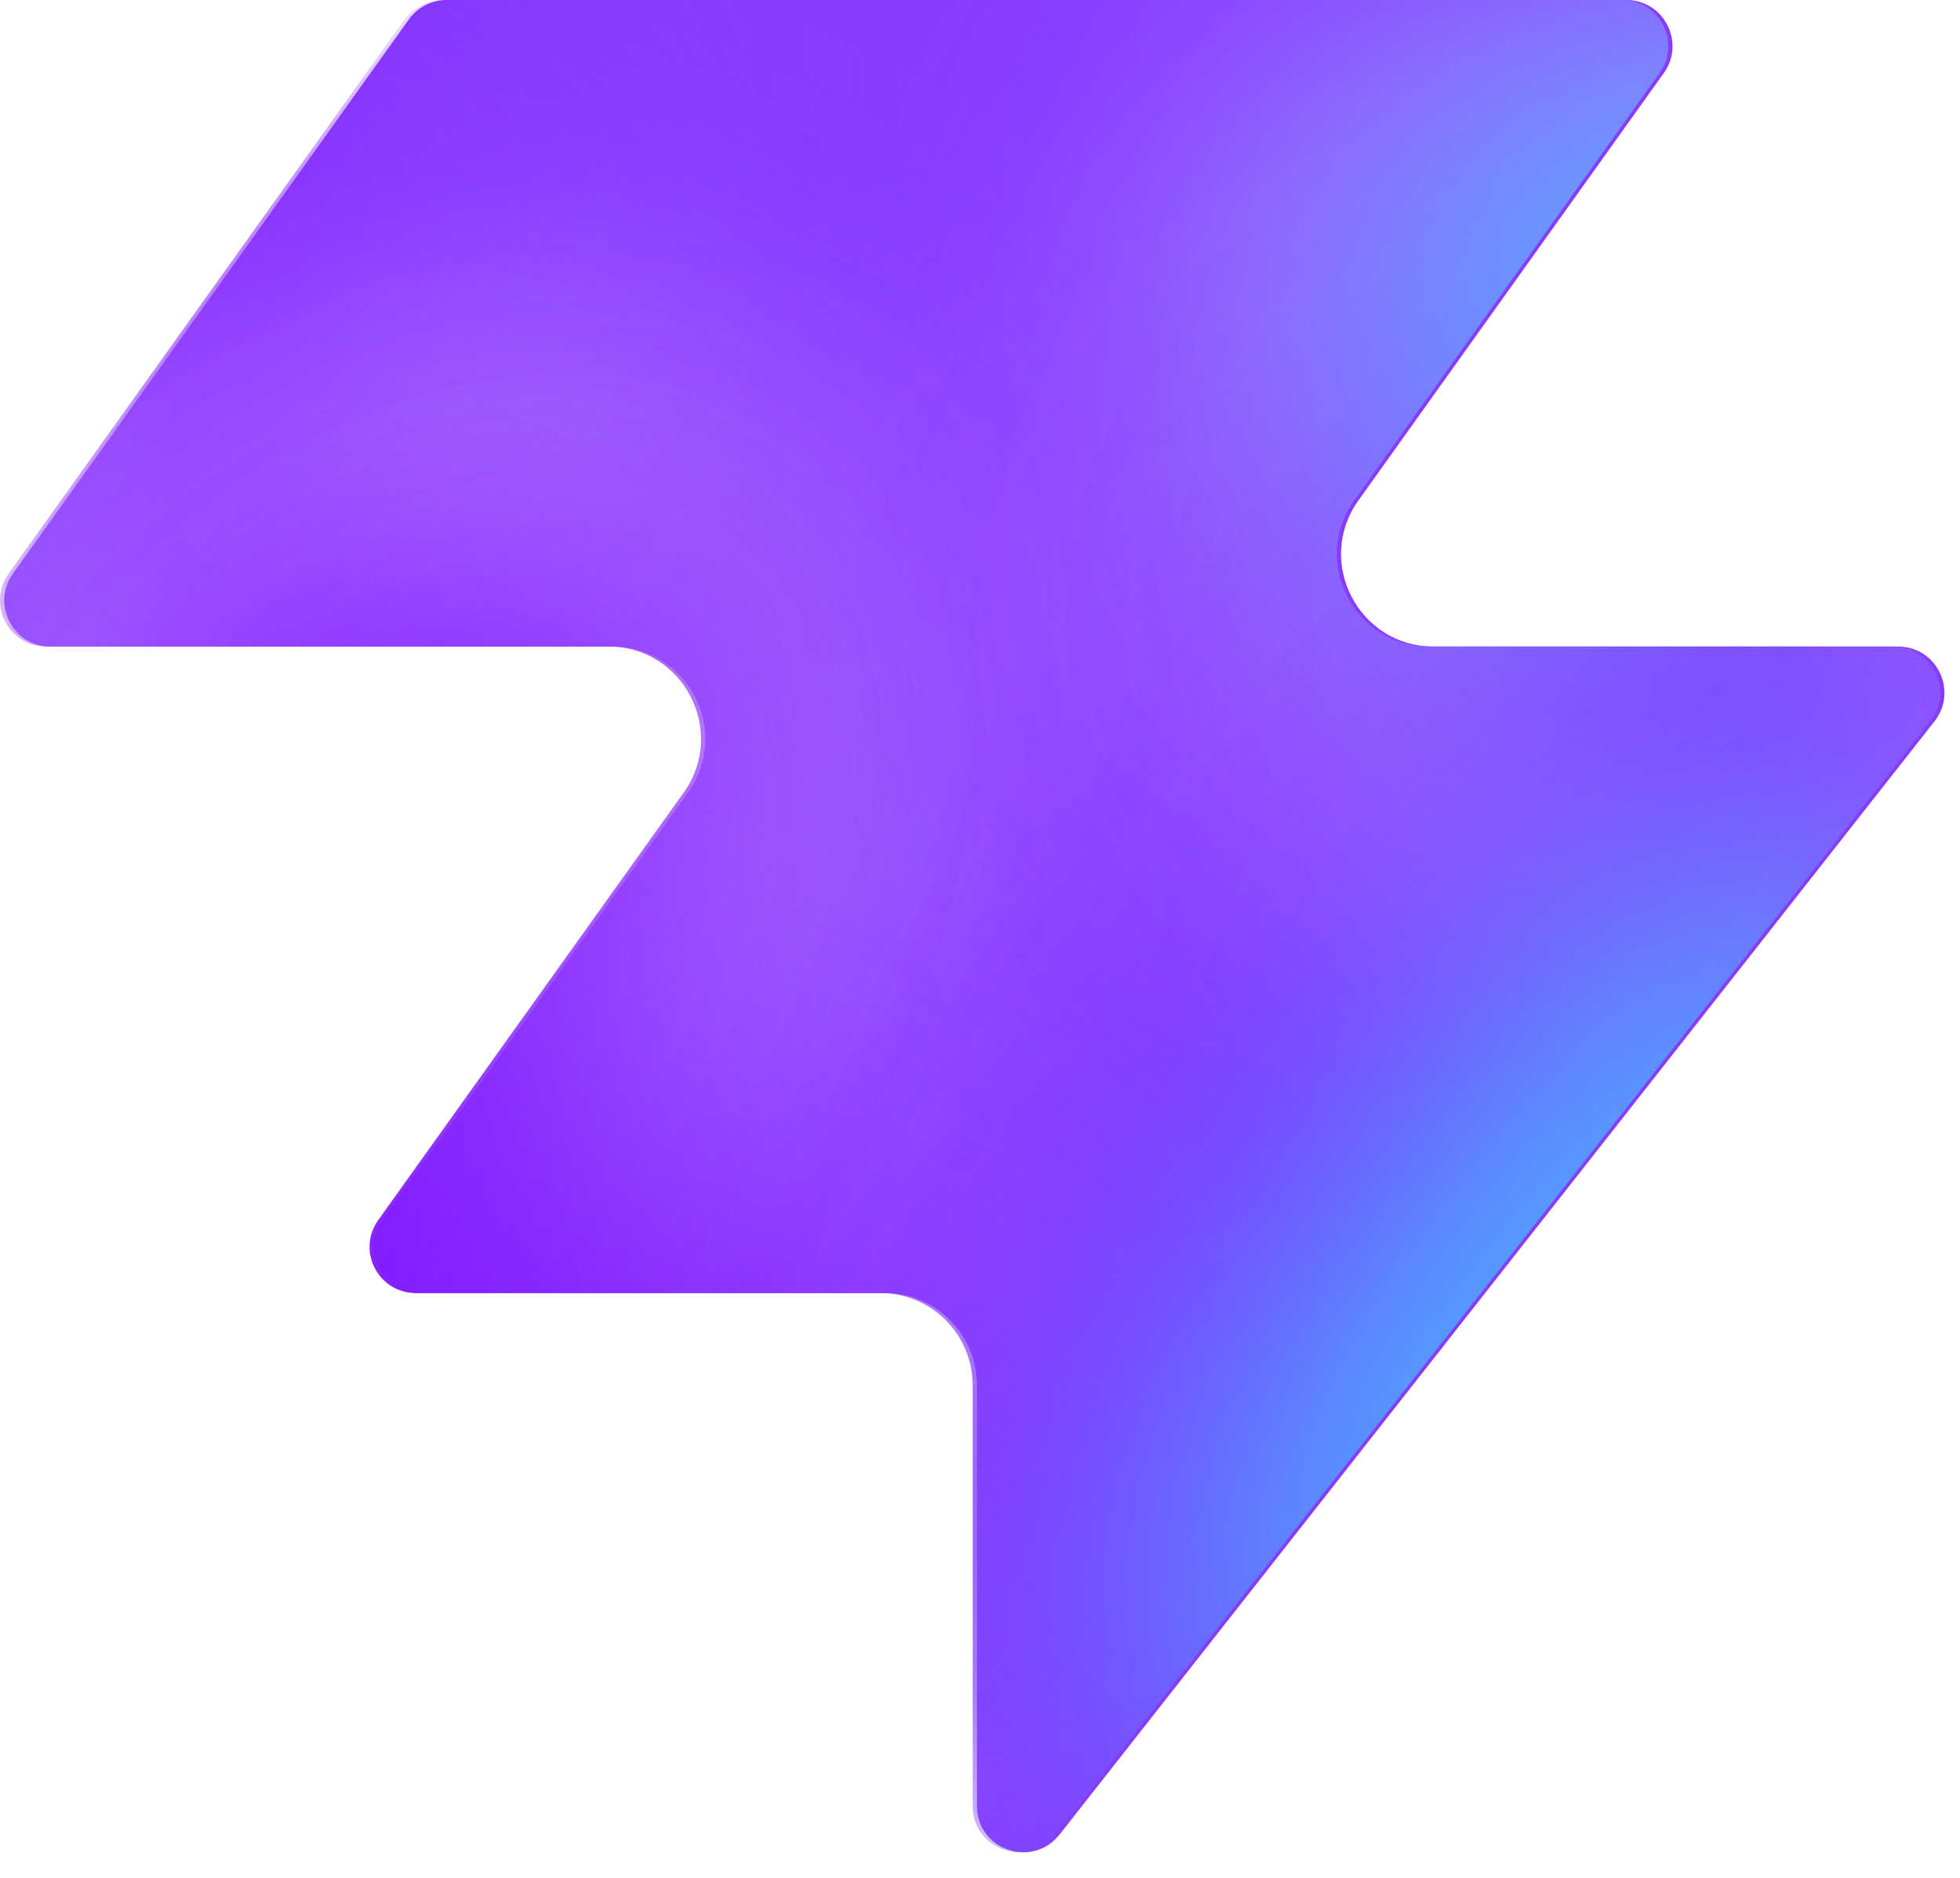
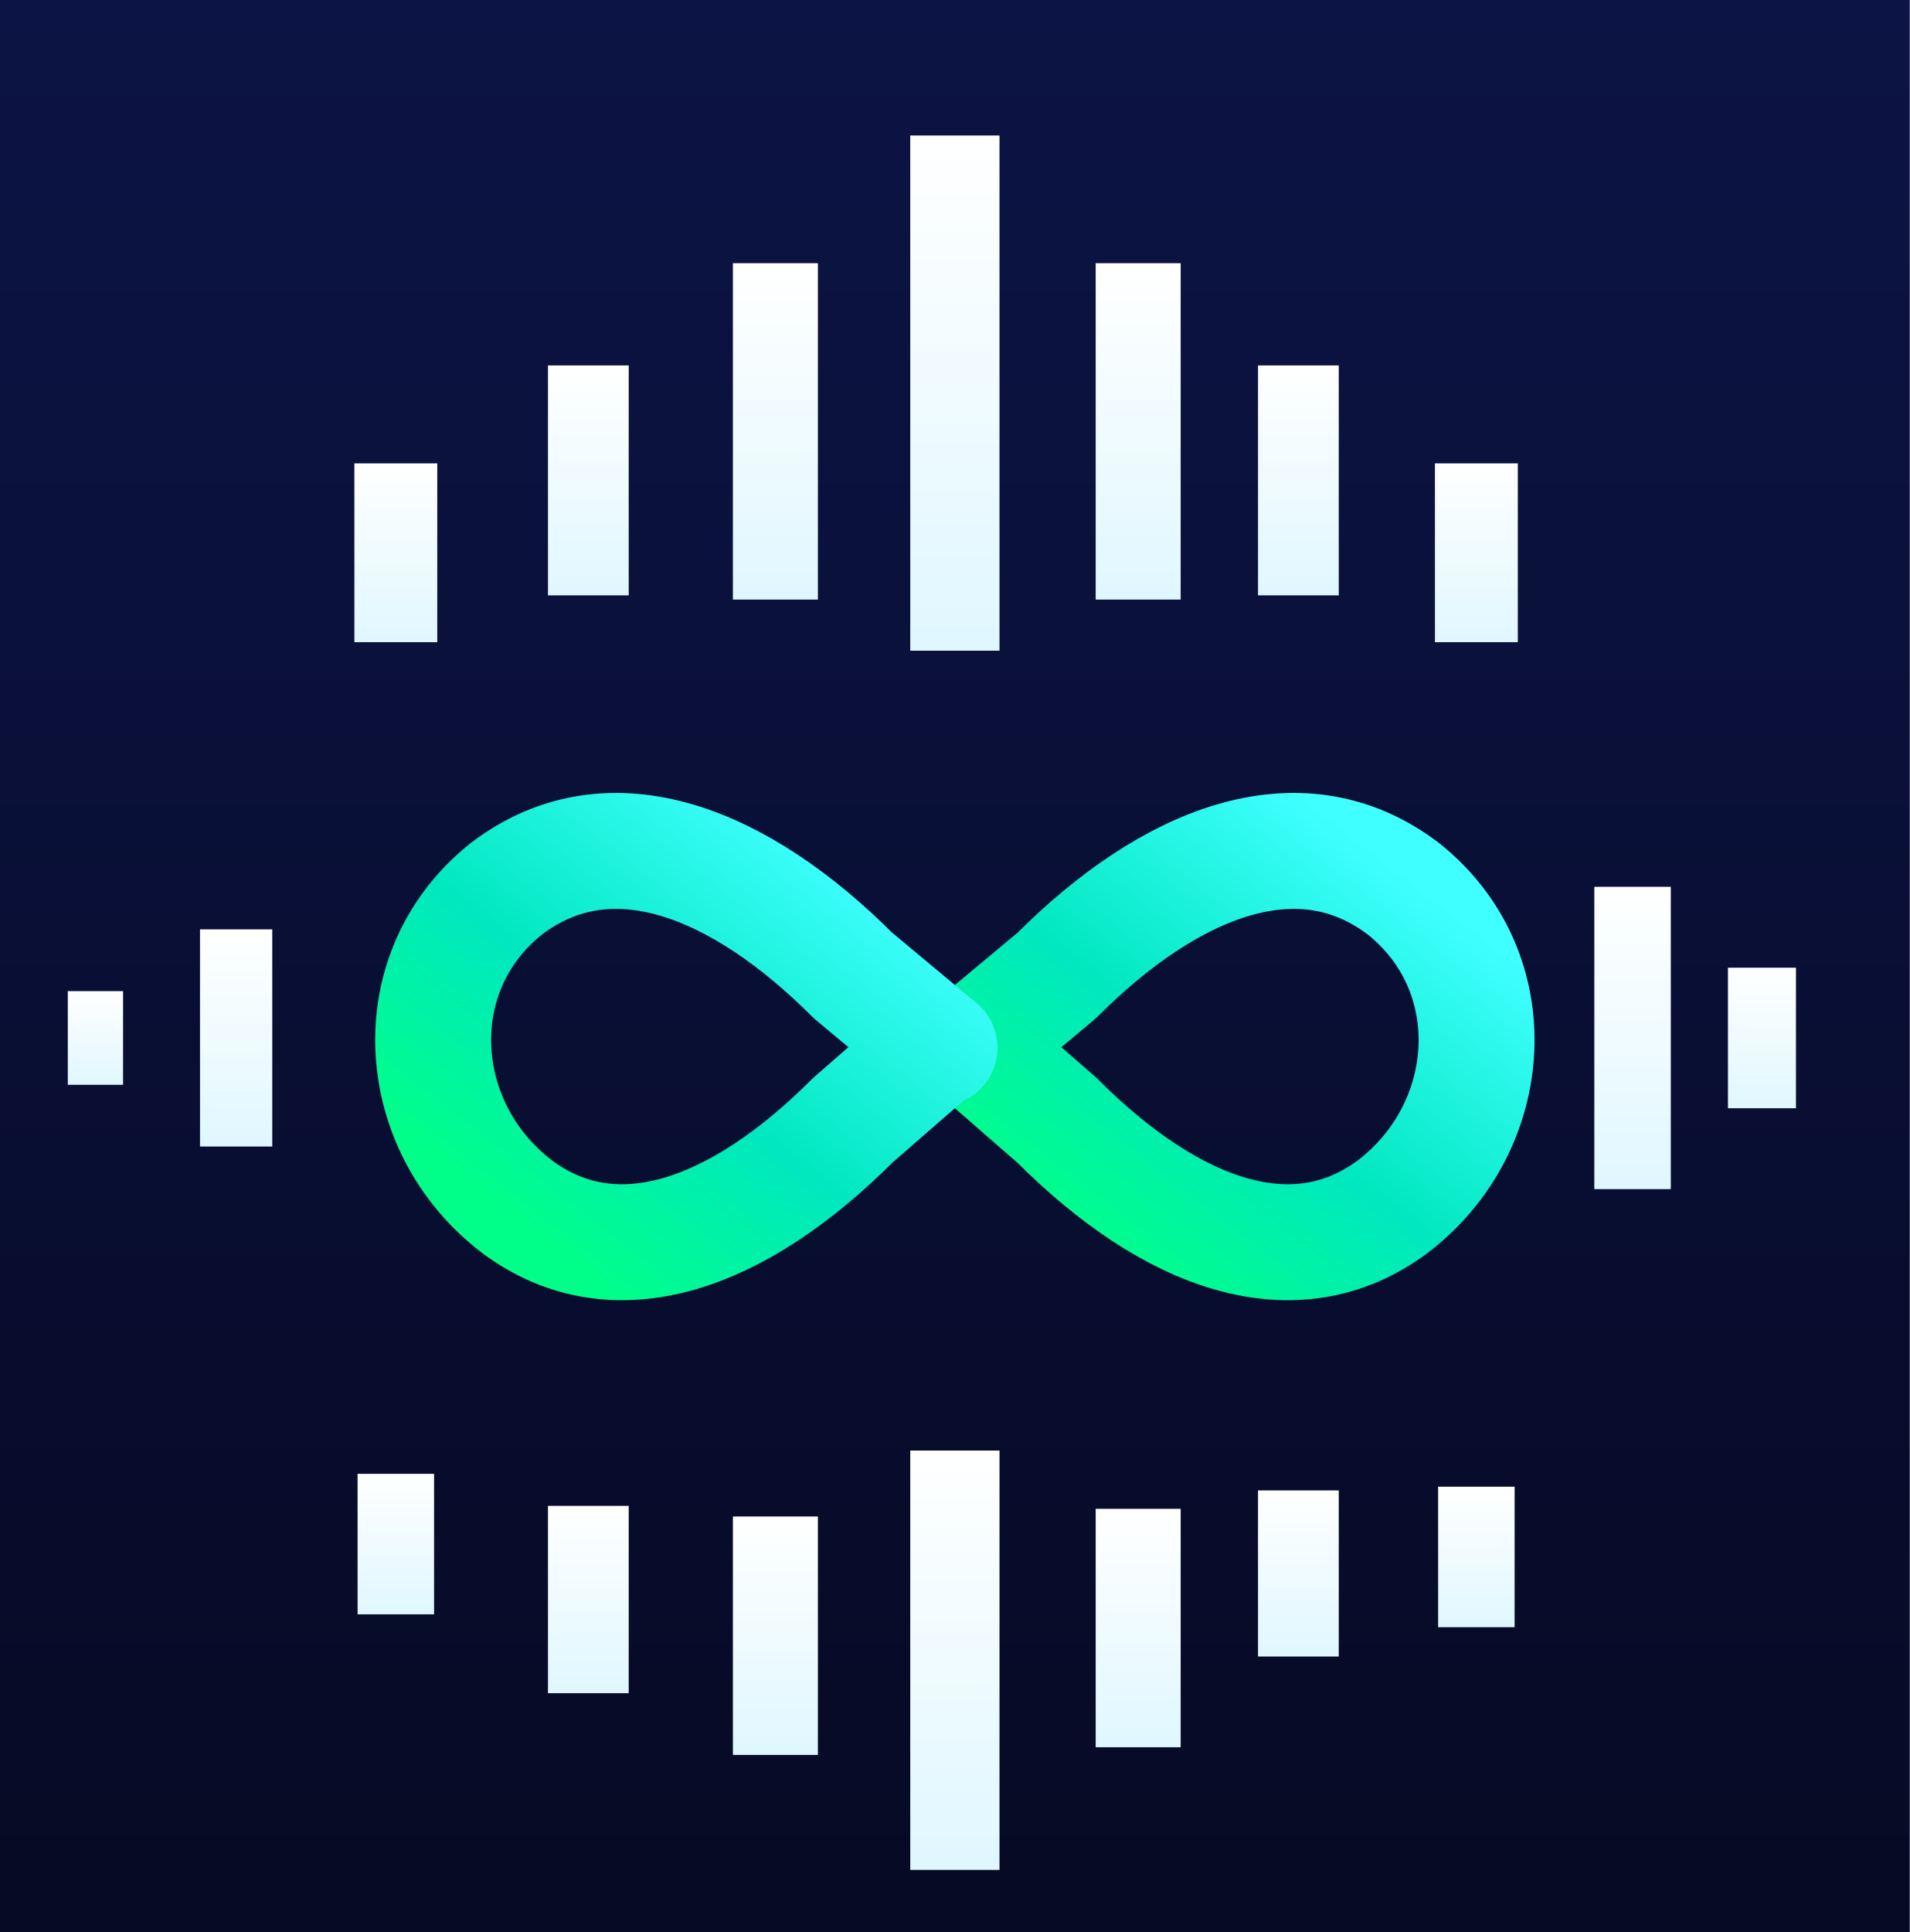
- <svg xmlns="http://www.w3.org/2000/svg" width="48" height="46" fill="none" viewBox="0 0 48 46">
-   <path fill="#863bff" d="M25.946 44.938c-.664.845-2.021.375-2.021-.698V33.937a2.26 2.26 0 0 0-2.262-2.262H10.287c-.92 0-1.456-1.04-.92-1.788l7.48-10.471c1.07-1.497 0-3.578-1.842-3.578H1.237c-.92 0-1.456-1.04-.92-1.788L10.013.474c.214-.297.556-.474.92-.474h28.894c.92 0 1.456 1.04.92 1.788l-7.48 10.471c-1.07 1.498 0 3.579 1.842 3.579h11.377c.943 0 1.473 1.088.89 1.83L25.947 44.94z" style="fill:#863bff;fill:color(display-p3 .525 .23 1);fill-opacity:1" />
-   <mask id="a" width="48" height="46" x="0" y="0" maskUnits="userSpaceOnUse" style="mask-type:alpha">
-     <path fill="#000" d="M25.842 44.938c-.664.844-2.021.375-2.021-.698V33.937a2.26 2.26 0 0 0-2.262-2.262H10.183c-.92 0-1.456-1.04-.92-1.788l7.48-10.471c1.07-1.498 0-3.579-1.842-3.579H1.133c-.92 0-1.456-1.04-.92-1.787L9.91.473c.214-.297.556-.474.92-.474h28.894c.92 0 1.456 1.04.92 1.788l-7.48 10.471c-1.07 1.498 0 3.578 1.842 3.578h11.377c.943 0 1.473 1.088.89 1.832L25.843 44.94z" style="fill:#000;fill-opacity:1" />
-   </mask>
-   <g mask="url(#a)">
-     <g filter="url(#b)">
-       <ellipse cx="5.508" cy="14.704" fill="#ede6ff" rx="5.508" ry="14.704" style="fill:#ede6ff;fill:color(display-p3 .927 .903 1);fill-opacity:1" transform="matrix(.00324 1 1 -.00324 -4.47 31.516)" />
-     </g>
-     <g filter="url(#c)">
-       <ellipse cx="10.399" cy="29.851" fill="#ede6ff" rx="10.399" ry="29.851" style="fill:#ede6ff;fill:color(display-p3 .927 .903 1);fill-opacity:1" transform="matrix(.00324 1 1 -.00324 -39.328 7.883)" />
-     </g>
-     <g filter="url(#d)">
-       <ellipse cx="5.508" cy="30.487" fill="#7e14ff" rx="5.508" ry="30.487" style="fill:#7e14ff;fill:color(display-p3 .492 .077 1);fill-opacity:1" transform="rotate(89.814 -25.913 -14.639)scale(1 -1)" />
-     </g>
-     <g filter="url(#e)">
-       <ellipse cx="5.508" cy="30.599" fill="#7e14ff" rx="5.508" ry="30.599" style="fill:#7e14ff;fill:color(display-p3 .492 .077 1);fill-opacity:1" transform="rotate(89.814 -32.644 -3.334)scale(1 -1)" />
-     </g>
-     <g filter="url(#f)">
-       <ellipse cx="5.508" cy="30.599" fill="#7e14ff" rx="5.508" ry="30.599" style="fill:#7e14ff;fill:color(display-p3 .492 .077 1);fill-opacity:1" transform="matrix(.00324 1 1 -.00324 -34.34 30.47)" />
-     </g>
-     <g filter="url(#g)">
-       <ellipse cx="14.072" cy="22.078" fill="#ede6ff" rx="14.072" ry="22.078" style="fill:#ede6ff;fill:color(display-p3 .927 .903 1);fill-opacity:1" transform="rotate(93.35 24.506 48.493)scale(-1 1)" />
-     </g>
-     <g filter="url(#h)">
-       <ellipse cx="3.47" cy="21.501" fill="#7e14ff" rx="3.47" ry="21.501" style="fill:#7e14ff;fill:color(display-p3 .492 .077 1);fill-opacity:1" transform="rotate(89.009 28.708 47.59)scale(-1 1)" />
-     </g>
-     <g filter="url(#i)">
-       <ellipse cx="3.47" cy="21.501" fill="#7e14ff" rx="3.47" ry="21.501" style="fill:#7e14ff;fill:color(display-p3 .492 .077 1);fill-opacity:1" transform="rotate(89.009 28.708 47.59)scale(-1 1)" />
-     </g>
-     <g filter="url(#j)">
-       <ellipse cx=".387" cy="8.972" fill="#7e14ff" rx="4.407" ry="29.108" style="fill:#7e14ff;fill:color(display-p3 .492 .077 1);fill-opacity:1" transform="rotate(39.51 .387 8.972)" />
-     </g>
-     <g filter="url(#k)">
-       <ellipse cx="47.523" cy="-6.092" fill="#7e14ff" rx="4.407" ry="29.108" style="fill:#7e14ff;fill:color(display-p3 .492 .077 1);fill-opacity:1" transform="rotate(37.892 47.523 -6.092)" />
-     </g>
-     <g filter="url(#l)">
-       <ellipse cx="41.412" cy="6.333" fill="#47bfff" rx="5.971" ry="9.665" style="fill:#47bfff;fill:color(display-p3 .28 .748 1);fill-opacity:1" transform="rotate(37.892 41.412 6.333)" />
-     </g>
-     <g filter="url(#m)">
-       <ellipse cx="-1.879" cy="38.332" fill="#7e14ff" rx="4.407" ry="29.108" style="fill:#7e14ff;fill:color(display-p3 .492 .077 1);fill-opacity:1" transform="rotate(37.892 -1.88 38.332)" />
-     </g>
-     <g filter="url(#n)">
-       <ellipse cx="-1.879" cy="38.332" fill="#7e14ff" rx="4.407" ry="29.108" style="fill:#7e14ff;fill:color(display-p3 .492 .077 1);fill-opacity:1" transform="rotate(37.892 -1.88 38.332)" />
-     </g>
-     <g filter="url(#o)">
-       <ellipse cx="35.651" cy="29.907" fill="#7e14ff" rx="4.407" ry="29.108" style="fill:#7e14ff;fill:color(display-p3 .492 .077 1);fill-opacity:1" transform="rotate(37.892 35.651 29.907)" />
-     </g>
-     <g filter="url(#p)">
-       <ellipse cx="38.418" cy="32.4" fill="#47bfff" rx="5.971" ry="15.297" style="fill:#47bfff;fill:color(display-p3 .28 .748 1);fill-opacity:1" transform="rotate(37.892 38.418 32.4)" />
+ <svg xmlns="http://www.w3.org/2000/svg" version="1.1" width="148.245" height="149.944" viewBox="0,0,148.245,149.944">
+   <defs>
+     <linearGradient x1="2.708" y1="-3.58" x2="2.708" y2="146.364" gradientUnits="userSpaceOnUse" id="color-1">
+       <stop offset="0" stop-color="#0c1445" />
+       <stop offset="1" stop-color="#060a24" />
+     </linearGradient>
+     <linearGradient x1="85.879" y1="92.83" x2="109.466" y2="62.46" gradientUnits="userSpaceOnUse" id="color-2">
+       <stop offset="0" stop-color="#00ff88" />
+       <stop offset="0.45" stop-color="#00e8c0" />
+       <stop offset="1" stop-color="#40ffff" />
+     </linearGradient>
+     <linearGradient x1="44.196" y1="92.83" x2="67.782" y2="62.46" gradientUnits="userSpaceOnUse" id="color-3">
+       <stop offset="0" stop-color="#00ff88" />
+       <stop offset="0.45" stop-color="#00e8c0" />
+       <stop offset="1" stop-color="#40ffff" />
+     </linearGradient>
+     <linearGradient x1="126.467" y1="65.246" x2="126.467" y2="88.708" gradientUnits="userSpaceOnUse" id="color-4">
+       <stop offset="0" stop-color="#ffffff" />
+       <stop offset="1" stop-color="#e0f7ff" />
+     </linearGradient>
+     <linearGradient x1="136.842" y1="71.525" x2="136.842" y2="82.43" gradientUnits="userSpaceOnUse" id="color-5">
+       <stop offset="0" stop-color="#ffffff" />
+       <stop offset="1" stop-color="#e0f7ff" />
+     </linearGradient>
+     <linearGradient x1="30.217" y1="32.382" x2="30.217" y2="46.261" gradientUnits="userSpaceOnUse" id="color-6">
+       <stop offset="0" stop-color="#ffffff" />
+       <stop offset="1" stop-color="#e0f7ff" />
+     </linearGradient>
+     <linearGradient x1="45.243" y1="24.781" x2="45.243" y2="42.626" gradientUnits="userSpaceOnUse" id="color-7">
+       <stop offset="0" stop-color="#ffffff" />
+       <stop offset="1" stop-color="#e0f7ff" />
+     </linearGradient>
+     <linearGradient x1="59.599" y1="16.85" x2="59.599" y2="42.956" gradientUnits="userSpaceOnUse" id="color-8">
+       <stop offset="0" stop-color="#ffffff" />
+       <stop offset="1" stop-color="#e0f7ff" />
+     </linearGradient>
+     <linearGradient x1="73.366" y1="6.937" x2="73.366" y2="46.921" gradientUnits="userSpaceOnUse" id="color-9">
+       <stop offset="0" stop-color="#ffffff" />
+       <stop offset="1" stop-color="#e0f7ff" />
+     </linearGradient>
+     <linearGradient x1="87.759" y1="16.85" x2="87.759" y2="42.956" gradientUnits="userSpaceOnUse" id="color-10">
+       <stop offset="0" stop-color="#ffffff" />
+       <stop offset="1" stop-color="#e0f7ff" />
+     </linearGradient>
+     <linearGradient x1="100.361" y1="24.781" x2="100.361" y2="42.626" gradientUnits="userSpaceOnUse" id="color-11">
+       <stop offset="0" stop-color="#ffffff" />
+       <stop offset="1" stop-color="#e0f7ff" />
+     </linearGradient>
+     <linearGradient x1="114.095" y1="32.382" x2="114.095" y2="46.261" gradientUnits="userSpaceOnUse" id="color-12">
+       <stop offset="0" stop-color="#ffffff" />
+       <stop offset="1" stop-color="#e0f7ff" />
+     </linearGradient>
+     <linearGradient x1="30.465" y1="110.804" x2="30.465" y2="121.709" gradientUnits="userSpaceOnUse" id="color-13">
+       <stop offset="0" stop-color="#ffffff" />
+       <stop offset="1" stop-color="#e0f7ff" />
+     </linearGradient>
+     <linearGradient x1="45.243" y1="113.291" x2="45.243" y2="127.831" gradientUnits="userSpaceOnUse" id="color-14">
+       <stop offset="0" stop-color="#ffffff" />
+       <stop offset="1" stop-color="#e0f7ff" />
+     </linearGradient>
+     <linearGradient x1="59.599" y1="114.117" x2="59.599" y2="132.622" gradientUnits="userSpaceOnUse" id="color-15">
+       <stop offset="0" stop-color="#ffffff" />
+       <stop offset="1" stop-color="#e0f7ff" />
+     </linearGradient>
+     <linearGradient x1="73.366" y1="108.995" x2="73.366" y2="141.545" gradientUnits="userSpaceOnUse" id="color-16">
+       <stop offset="0" stop-color="#ffffff" />
+       <stop offset="1" stop-color="#e0f7ff" />
+     </linearGradient>
+     <linearGradient x1="87.759" y1="113.519" x2="87.759" y2="132.024" gradientUnits="userSpaceOnUse" id="color-17">
+       <stop offset="0" stop-color="#ffffff" />
+       <stop offset="1" stop-color="#e0f7ff" />
+     </linearGradient>
+     <linearGradient x1="100.361" y1="112.094" x2="100.361" y2="124.982" gradientUnits="userSpaceOnUse" id="color-18">
+       <stop offset="0" stop-color="#ffffff" />
+       <stop offset="1" stop-color="#e0f7ff" />
+     </linearGradient>
+     <linearGradient x1="114.342" y1="111.804" x2="114.342" y2="122.709" gradientUnits="userSpaceOnUse" id="color-19">
+       <stop offset="0" stop-color="#ffffff" />
+       <stop offset="1" stop-color="#e0f7ff" />
+     </linearGradient>
+     <linearGradient x1="7.971" y1="73.342" x2="7.971" y2="80.612" gradientUnits="userSpaceOnUse" id="color-20">
+       <stop offset="0" stop-color="#ffffff" />
+       <stop offset="1" stop-color="#e0f7ff" />
+     </linearGradient>
+     <linearGradient x1="18.233" y1="68.551" x2="18.233" y2="85.404" gradientUnits="userSpaceOnUse" id="color-21">
+       <stop offset="0" stop-color="#ffffff" />
+       <stop offset="1" stop-color="#e0f7ff" />
+     </linearGradient>
+   </defs>
+   <g transform="translate(-2.708,3.58)">
+     <g data-paper-data="{&quot;isPaintingLayer&quot;:true}" fill-rule="nonzero" stroke-miterlimit="10" stroke-dasharray="" stroke-dashoffset="0" style="mix-blend-mode: normal">
+       <path d="M4.533,146.364c-1.008,0 -1.825,0 -1.825,0v-149.944c0,0 0.817,0 1.825,0h144.596c1.008,0 1.825,0 1.825,0v149.944c0,0 -0.817,0 -1.825,0z" fill="url(#color-1)" stroke="none" stroke-width="1" stroke-linecap="butt" stroke-linejoin="miter" />
+       <g fill="none" stroke-width="9" stroke-linecap="round" stroke-linejoin="round">
+         <path d="M78.017,77.739l6.724,-5.612c8.686,-8.699 18.772,-12.908 26.897,-6.735c8.125,6.454 7.285,18.52 -0.841,24.694c-7.565,5.612 -17.091,2.245 -26.057,-6.735l-6.444,-5.612" stroke="url(#color-2)" />
+         <path d="M75.365,77.739l-6.444,5.612c-8.966,8.98 -18.492,12.347 -26.057,6.735c-8.125,-6.173 -8.966,-18.24 -0.841,-24.694c8.125,-6.173 18.212,-1.964 26.897,6.735l6.724,5.612" stroke="url(#color-3)" />
+       </g>
+       <path d="M129.436,88.708c-1.64,0 -2.969,0 -2.969,0v-23.462c0,0 1.329,0 2.969,0v0c1.64,0 2.969,0 2.969,0v23.462c0,0 -1.329,0 -2.969,0z" fill="url(#color-4)" stroke="none" stroke-width="1" stroke-linecap="butt" stroke-linejoin="miter" />
+       <path d="M139.481,82.43c-1.458,0 -2.64,0 -2.64,0v-10.905c0,0 1.182,0 2.64,0v0c1.458,0 2.64,0 2.64,0v10.905c0,0 -1.182,0 -2.64,0z" fill="url(#color-5)" stroke="none" stroke-width="1" stroke-linecap="butt" stroke-linejoin="miter" />
+       <path d="M33.434,46.261c-1.777,0 -3.217,0 -3.217,0v-13.879c0,0 1.44,0 3.217,0v0c1.777,0 3.217,0 3.217,0v13.879c0,0 -1.44,0 -3.217,0z" fill="url(#color-6)" stroke="none" stroke-width="1" stroke-linecap="butt" stroke-linejoin="miter" />
+       <path d="M48.378,42.626c-1.731,0 -3.134,0 -3.134,0v-17.844c0,0 1.403,0 3.134,0v0c1.731,0 3.134,0 3.134,0v17.844c0,0 -1.403,0 -3.134,0z" fill="url(#color-7)" stroke="none" stroke-width="1" stroke-linecap="butt" stroke-linejoin="miter" />
+       <path d="M62.899,42.956c-1.822,0 -3.299,0 -3.299,0v-26.106c0,0 1.477,0 3.299,0v0c1.822,0 3.299,0 3.299,0v26.106c0,0 -1.477,0 -3.299,0z" fill="url(#color-8)" stroke="none" stroke-width="1" stroke-linecap="butt" stroke-linejoin="miter" />
+       <path d="M76.831,46.921c-1.913,0 -3.464,0 -3.464,0v-39.985c0,0 1.551,0 3.464,0v0c1.913,0 3.464,0 3.464,0v39.985c0,0 -1.551,0 -3.464,0z" fill="url(#color-9)" stroke="none" stroke-width="1" stroke-linecap="butt" stroke-linejoin="miter" />
+       <path d="M91.059,42.956c-1.822,0 -3.299,0 -3.299,0v-26.106c0,0 1.477,0 3.299,0v0c1.822,0 3.299,0 3.299,0v26.106c0,0 -1.477,0 -3.299,0z" fill="url(#color-10)" stroke="none" stroke-width="1" stroke-linecap="butt" stroke-linejoin="miter" />
+       <path d="M103.496,42.626c-1.731,0 -3.134,0 -3.134,0v-17.844c0,0 1.403,0 3.134,0v0c1.731,0 3.134,0 3.134,0v17.844c0,0 -1.403,0 -3.134,0z" fill="url(#color-11)" stroke="none" stroke-width="1" stroke-linecap="butt" stroke-linejoin="miter" />
+       <path d="M117.312,46.261c-1.777,0 -3.217,0 -3.217,0v-13.879c0,0 1.44,0 3.217,0v0c1.777,0 3.217,0 3.217,0v13.879c0,0 -1.44,0 -3.217,0z" fill="url(#color-12)" stroke="none" stroke-width="1" stroke-linecap="butt" stroke-linejoin="miter" />
+       <path d="M33.434,121.709c-1.64,0 -2.969,0 -2.969,0v-10.905c0,0 1.329,0 2.969,0v0c1.64,0 2.969,0 2.969,0v10.905c0,0 -1.329,0 -2.969,0z" fill="url(#color-13)" stroke="none" stroke-width="1" stroke-linecap="butt" stroke-linejoin="miter" />
+       <path d="M48.378,127.831c-1.731,0 -3.134,0 -3.134,0v-14.54c0,0 1.403,0 3.134,0v0c1.731,0 3.134,0 3.134,0v14.54c0,0 -1.403,0 -3.134,0z" fill="url(#color-14)" stroke="none" stroke-width="1" stroke-linecap="butt" stroke-linejoin="miter" />
+       <path d="M62.899,132.622c-1.822,0 -3.299,0 -3.299,0v-18.505c0,0 1.477,0 3.299,0v0c1.822,0 3.299,0 3.299,0v18.505c0,0 -1.477,0 -3.299,0z" fill="url(#color-15)" stroke="none" stroke-width="1" stroke-linecap="butt" stroke-linejoin="miter" />
+       <path d="M76.831,141.545c-1.913,0 -3.464,0 -3.464,0v-32.549c0,0 1.551,0 3.464,0v0c1.913,0 3.464,0 3.464,0v32.549c0,0 -1.551,0 -3.464,0z" fill="url(#color-16)" stroke="none" stroke-width="1" stroke-linecap="butt" stroke-linejoin="miter" />
+       <path d="M91.059,132.024c-1.822,0 -3.299,0 -3.299,0v-18.505c0,0 1.477,0 3.299,0v0c1.822,0 3.299,0 3.299,0v18.505c0,0 -1.477,0 -3.299,0z" fill="url(#color-17)" stroke="none" stroke-width="1" stroke-linecap="butt" stroke-linejoin="miter" />
+       <path d="M103.496,124.982c-1.731,0 -3.134,0 -3.134,0v-12.888c0,0 1.403,0 3.134,0v0c1.731,0 3.134,0 3.134,0v12.888c0,0 -1.403,0 -3.134,0z" fill="url(#color-18)" stroke="none" stroke-width="1" stroke-linecap="butt" stroke-linejoin="miter" />
+       <path d="M117.312,122.709c-1.64,0 -2.969,0 -2.969,0v-10.905c0,0 1.329,0 2.969,0v0c1.64,0 2.969,0 2.969,0v10.905c0,0 -1.329,0 -2.969,0z" fill="url(#color-19)" stroke="none" stroke-width="1" stroke-linecap="butt" stroke-linejoin="miter" />
+       <path d="M10.116,80.612c-1.184,0 -2.145,0 -2.145,0v-7.27c0,0 0.96,0 2.145,0v0c1.184,0 2.145,0 2.145,0v7.27c0,0 -0.96,0 -2.145,0z" fill="url(#color-20)" stroke="none" stroke-width="1" stroke-linecap="butt" stroke-linejoin="miter" />
+       <path d="M21.038,85.404c-1.549,0 -2.804,0 -2.804,0v-16.853c0,0 1.256,0 2.804,0v0c1.549,0 2.804,0 2.804,0v16.853c0,0 -1.256,0 -2.804,0z" fill="url(#color-21)" stroke="none" stroke-width="1" stroke-linecap="butt" stroke-linejoin="miter" />
    </g>
  </g>
-   <defs>
-     <filter id="b" width="60.045" height="41.654" x="-19.77" y="16.149" color-interpolation-filters="sRGB" filterUnits="userSpaceOnUse">
-       <feFlood flood-opacity="0" result="BackgroundImageFix" />
-       <feBlend in="SourceGraphic" in2="BackgroundImageFix" result="shape" />
-       <feGaussianBlur result="effect1_foregroundBlur_2002_17158" stdDeviation="7.659" />
-     </filter>
-     <filter id="c" width="90.34" height="51.437" x="-54.613" y="-7.533" color-interpolation-filters="sRGB" filterUnits="userSpaceOnUse">
-       <feFlood flood-opacity="0" result="BackgroundImageFix" />
-       <feBlend in="SourceGraphic" in2="BackgroundImageFix" result="shape" />
-       <feGaussianBlur result="effect1_foregroundBlur_2002_17158" stdDeviation="7.659" />
-     </filter>
-     <filter id="d" width="79.355" height="29.4" x="-49.64" y="2.03" color-interpolation-filters="sRGB" filterUnits="userSpaceOnUse">
-       <feFlood flood-opacity="0" result="BackgroundImageFix" />
-       <feBlend in="SourceGraphic" in2="BackgroundImageFix" result="shape" />
-       <feGaussianBlur result="effect1_foregroundBlur_2002_17158" stdDeviation="4.596" />
-     </filter>
-     <filter id="e" width="79.579" height="29.4" x="-45.045" y="20.029" color-interpolation-filters="sRGB" filterUnits="userSpaceOnUse">
-       <feFlood flood-opacity="0" result="BackgroundImageFix" />
-       <feBlend in="SourceGraphic" in2="BackgroundImageFix" result="shape" />
-       <feGaussianBlur result="effect1_foregroundBlur_2002_17158" stdDeviation="4.596" />
-     </filter>
-     <filter id="f" width="79.579" height="29.4" x="-43.513" y="21.178" color-interpolation-filters="sRGB" filterUnits="userSpaceOnUse">
-       <feFlood flood-opacity="0" result="BackgroundImageFix" />
-       <feBlend in="SourceGraphic" in2="BackgroundImageFix" result="shape" />
-       <feGaussianBlur result="effect1_foregroundBlur_2002_17158" stdDeviation="4.596" />
-     </filter>
-     <filter id="g" width="74.749" height="58.852" x="15.756" y="-17.901" color-interpolation-filters="sRGB" filterUnits="userSpaceOnUse">
-       <feFlood flood-opacity="0" result="BackgroundImageFix" />
-       <feBlend in="SourceGraphic" in2="BackgroundImageFix" result="shape" />
-       <feGaussianBlur result="effect1_foregroundBlur_2002_17158" stdDeviation="7.659" />
-     </filter>
-     <filter id="h" width="61.377" height="25.362" x="23.548" y="2.284" color-interpolation-filters="sRGB" filterUnits="userSpaceOnUse">
-       <feFlood flood-opacity="0" result="BackgroundImageFix" />
-       <feBlend in="SourceGraphic" in2="BackgroundImageFix" result="shape" />
-       <feGaussianBlur result="effect1_foregroundBlur_2002_17158" stdDeviation="4.596" />
-     </filter>
-     <filter id="i" width="61.377" height="25.362" x="23.548" y="2.284" color-interpolation-filters="sRGB" filterUnits="userSpaceOnUse">
-       <feFlood flood-opacity="0" result="BackgroundImageFix" />
-       <feBlend in="SourceGraphic" in2="BackgroundImageFix" result="shape" />
-       <feGaussianBlur result="effect1_foregroundBlur_2002_17158" stdDeviation="4.596" />
-     </filter>
-     <filter id="j" width="56.045" height="63.649" x="-27.636" y="-22.853" color-interpolation-filters="sRGB" filterUnits="userSpaceOnUse">
-       <feFlood flood-opacity="0" result="BackgroundImageFix" />
-       <feBlend in="SourceGraphic" in2="BackgroundImageFix" result="shape" />
-       <feGaussianBlur result="effect1_foregroundBlur_2002_17158" stdDeviation="4.596" />
-     </filter>
-     <filter id="k" width="54.814" height="64.646" x="20.116" y="-38.415" color-interpolation-filters="sRGB" filterUnits="userSpaceOnUse">
-       <feFlood flood-opacity="0" result="BackgroundImageFix" />
-       <feBlend in="SourceGraphic" in2="BackgroundImageFix" result="shape" />
-       <feGaussianBlur result="effect1_foregroundBlur_2002_17158" stdDeviation="4.596" />
-     </filter>
-     <filter id="l" width="33.541" height="35.313" x="24.641" y="-11.323" color-interpolation-filters="sRGB" filterUnits="userSpaceOnUse">
-       <feFlood flood-opacity="0" result="BackgroundImageFix" />
-       <feBlend in="SourceGraphic" in2="BackgroundImageFix" result="shape" />
-       <feGaussianBlur result="effect1_foregroundBlur_2002_17158" stdDeviation="4.596" />
-     </filter>
-     <filter id="m" width="54.814" height="64.646" x="-29.286" y="6.009" color-interpolation-filters="sRGB" filterUnits="userSpaceOnUse">
-       <feFlood flood-opacity="0" result="BackgroundImageFix" />
-       <feBlend in="SourceGraphic" in2="BackgroundImageFix" result="shape" />
-       <feGaussianBlur result="effect1_foregroundBlur_2002_17158" stdDeviation="4.596" />
-     </filter>
-     <filter id="n" width="54.814" height="64.646" x="-29.286" y="6.009" color-interpolation-filters="sRGB" filterUnits="userSpaceOnUse">
-       <feFlood flood-opacity="0" result="BackgroundImageFix" />
-       <feBlend in="SourceGraphic" in2="BackgroundImageFix" result="shape" />
-       <feGaussianBlur result="effect1_foregroundBlur_2002_17158" stdDeviation="4.596" />
-     </filter>
-     <filter id="o" width="54.814" height="64.646" x="8.244" y="-2.416" color-interpolation-filters="sRGB" filterUnits="userSpaceOnUse">
-       <feFlood flood-opacity="0" result="BackgroundImageFix" />
-       <feBlend in="SourceGraphic" in2="BackgroundImageFix" result="shape" />
-       <feGaussianBlur result="effect1_foregroundBlur_2002_17158" stdDeviation="4.596" />
-     </filter>
-     <filter id="p" width="39.409" height="43.623" x="18.713" y="10.588" color-interpolation-filters="sRGB" filterUnits="userSpaceOnUse">
-       <feFlood flood-opacity="0" result="BackgroundImageFix" />
-       <feBlend in="SourceGraphic" in2="BackgroundImageFix" result="shape" />
-       <feGaussianBlur result="effect1_foregroundBlur_2002_17158" stdDeviation="4.596" />
-     </filter>
-   </defs>
</svg>
